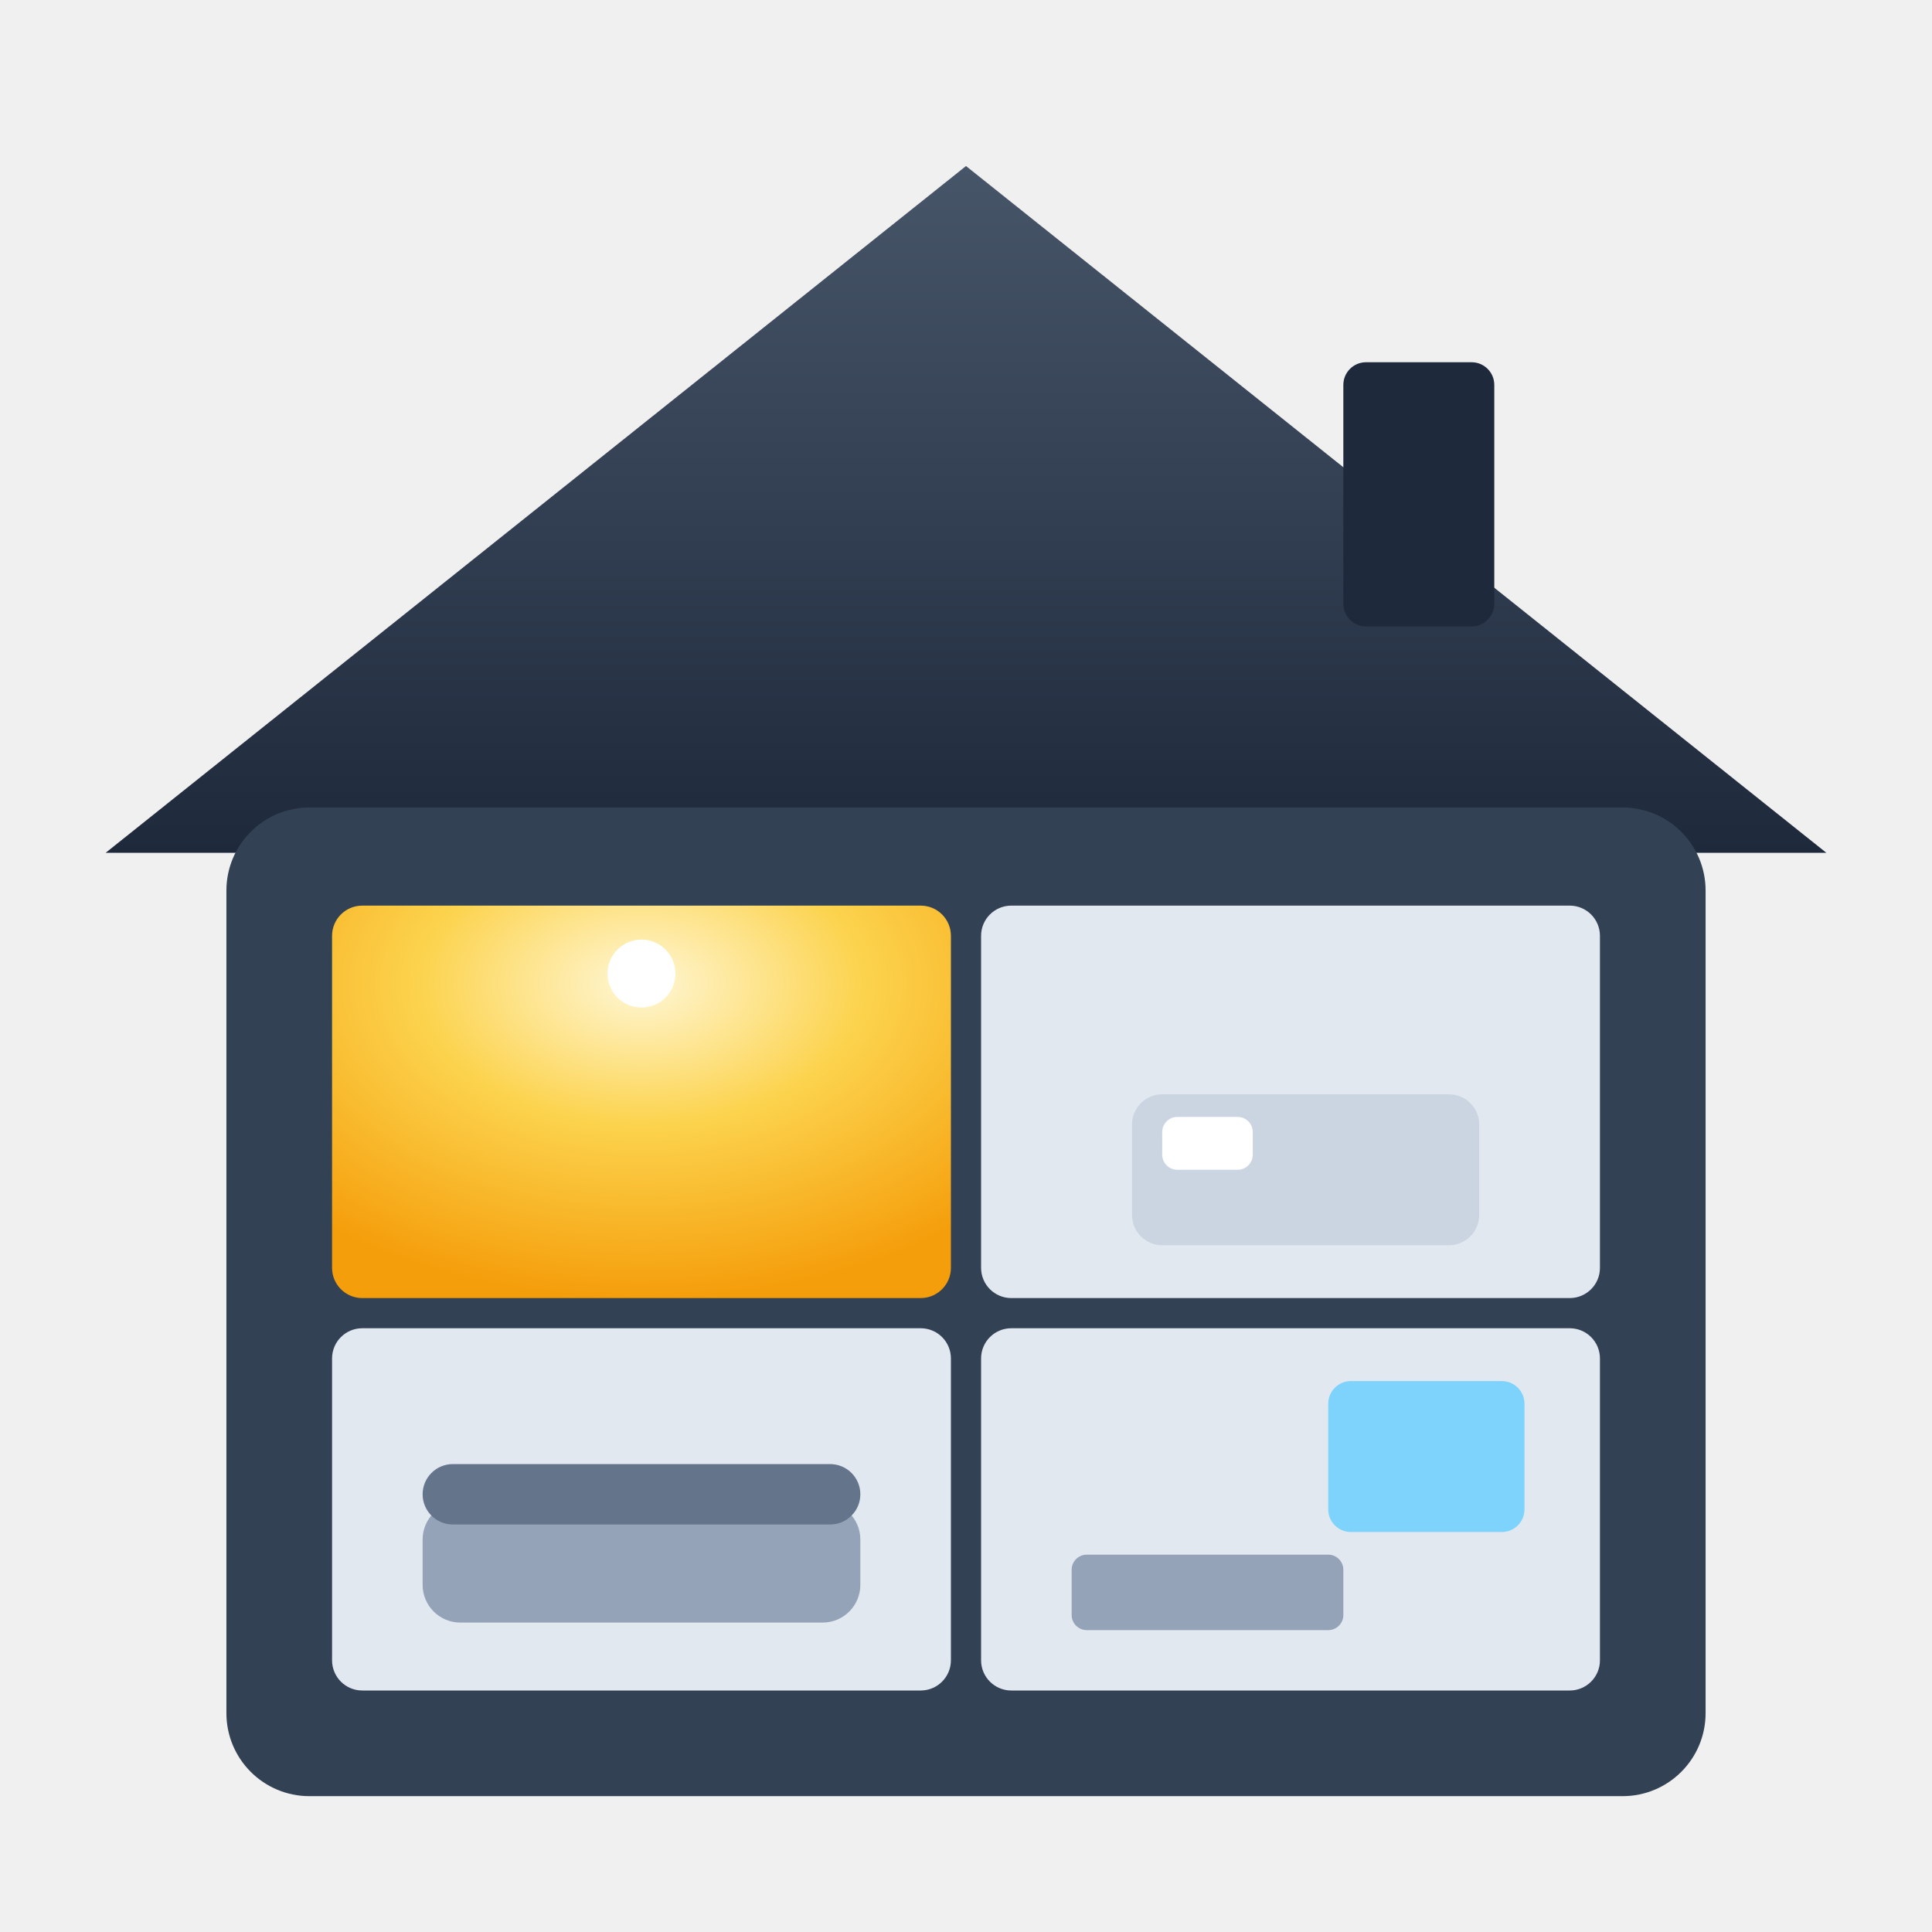
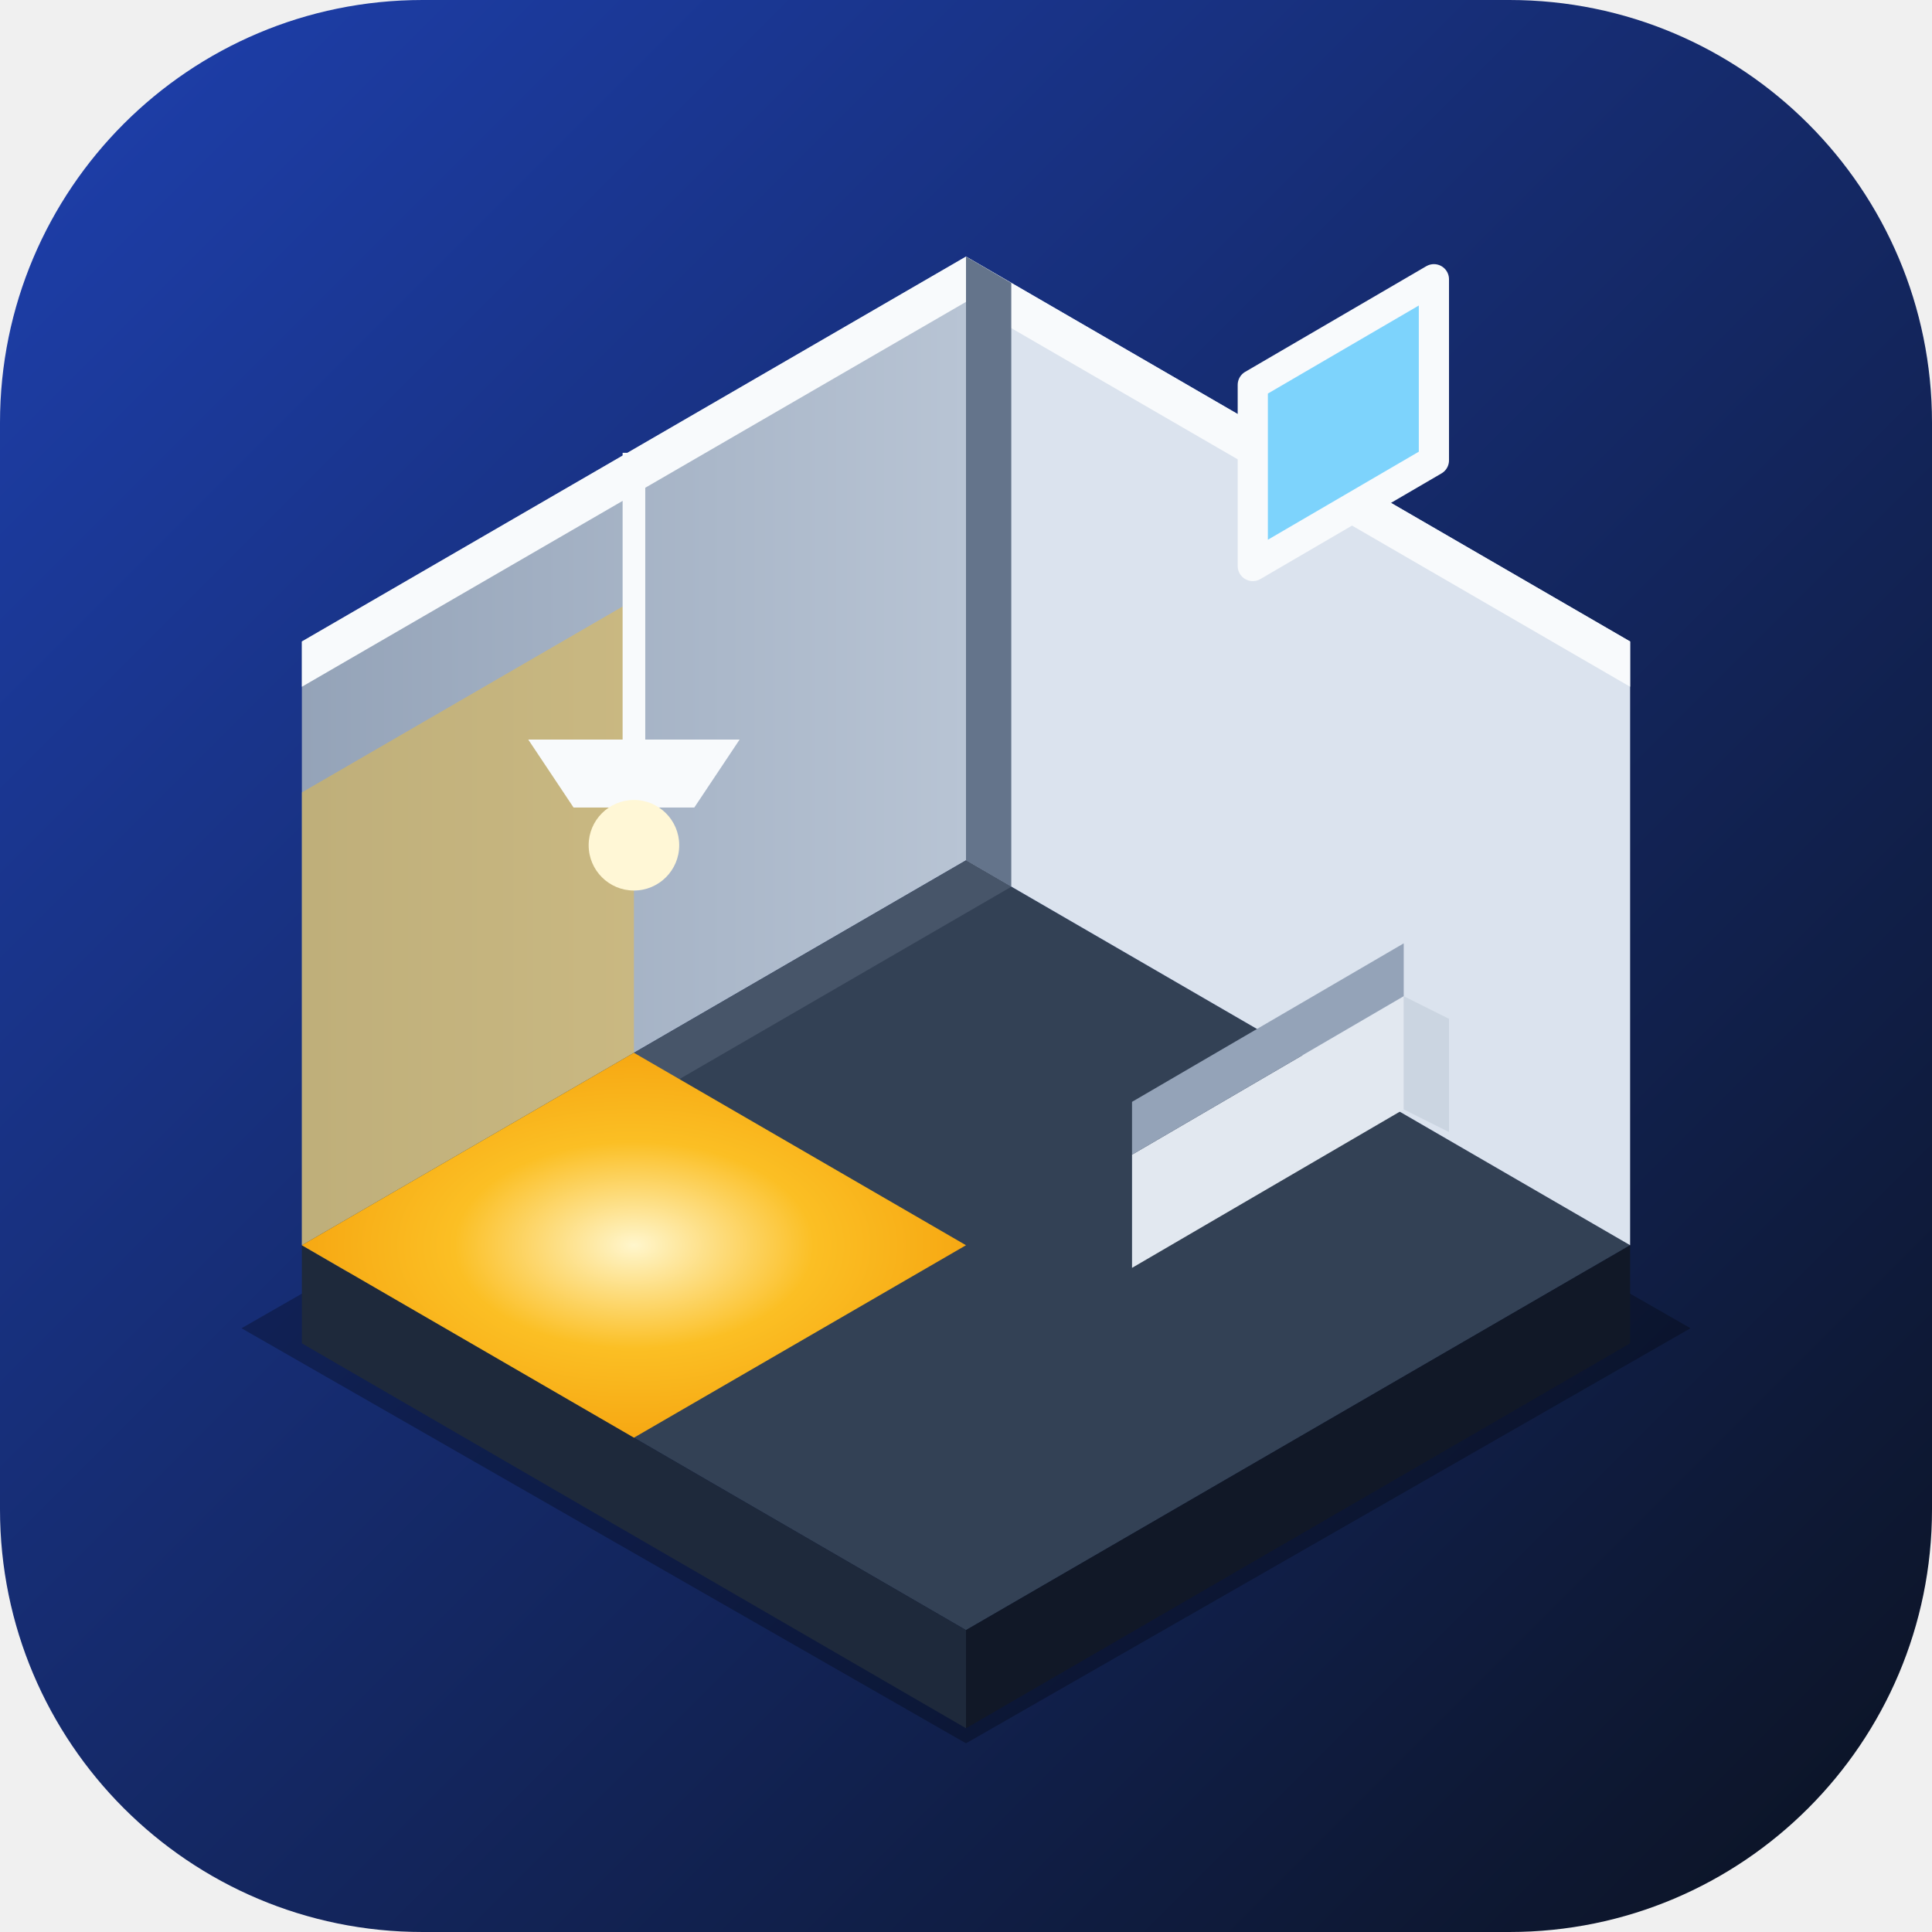
<svg xmlns="http://www.w3.org/2000/svg" viewBox="0 0 512 512" width="512" height="512">
  <defs>
-     <radialGradient id="glow" cx="50%" cy="20%" r="80%">
-       <stop offset="0" stop-color="#fff7d6" />
-       <stop offset="0.45" stop-color="#fcd34d" />
+     <linearGradient id="tile" x1="0" y1="0" x2="1" y2="1">
+       <stop offset="0" stop-color="#1e40af" />
+       <stop offset="1" stop-color="#0b1220" />
+     </linearGradient>
+     <radialGradient id="glow" cx="50%" cy="50%" r="60%">
+       <stop offset="0" stop-color="#fff6cc" />
+       <stop offset="0.45" stop-color="#fbbf24" />
      <stop offset="1" stop-color="#f59e0b" />
    </radialGradient>
-     <linearGradient id="roof" x1="0" y1="0" x2="0" y2="1">
-       <stop offset="0" stop-color="#475569" />
-       <stop offset="1" stop-color="#1e293b" />
+     <linearGradient id="wallL" x1="0" y1="0" x2="1" y2="0">
+       <stop offset="0" stop-color="#94a3b8" />
+       <stop offset="1" stop-color="#b8c4d4" />
    </linearGradient>
  </defs>
-   <path d="M256 44 L484 226 H28 Z" fill="url(#roof)" />
-   <rect x="356" y="96" width="40" height="70" rx="6" fill="#1e293b" />
-   <rect x="60" y="214" width="392" height="262" rx="22" fill="#334155" />
-   <rect x="88" y="240" width="164" height="104" rx="8" fill="url(#glow)" />
-   <circle cx="170" cy="258" r="9" fill="#ffffff" />
-   <rect x="260" y="240" width="164" height="104" rx="8" fill="#e2e8f0" />
-   <rect x="300" y="290" width="92" height="40" rx="8" fill="#cbd5e1" />
-   <rect x="308" y="296" width="24" height="14" rx="4" fill="#ffffff" />
-   <rect x="88" y="352" width="164" height="96" rx="8" fill="#e2e8f0" />
-   <rect x="112" y="398" width="116" height="32" rx="10" fill="#94a3b8" />
-   <rect x="112" y="388" width="116" height="16" rx="8" fill="#64748b" />
-   <rect x="260" y="352" width="164" height="96" rx="8" fill="#e2e8f0" />
-   <rect x="352" y="366" width="52" height="40" rx="6" fill="#7dd3fc" />
-   <rect x="284" y="412" width="72" height="20" rx="4" fill="#94a3b8" />
-   <rect x="236" y="404" width="40" height="44" rx="6" fill="#0f172a" opacity="0.0" />
+   <rect width="512" height="512" rx="112" fill="url(#tile)" />
+   <polygon points="256,462 64,352 256,242 448,352" fill="#000" opacity="0.28" />
+   <polygon points="256,432 80,330 256,228 432,330" fill="#334155" />
+   <polygon points="80,330 256,432 256,458 80,356" fill="#1e293b" />
+   <polygon points="432,330 256,432 256,458 432,356" fill="#111827" />
+   <polygon points="80,330 80,170 256,68 256,228" fill="url(#wallL)" />
+   <polygon points="432,330 432,170 256,68 256,228" fill="#dbe3ee" />
+   <polygon points="80,170 256,68 432,170 432,182 256,80 80,182" fill="#f8fafc" />
+   <polygon points="256,228 256,68 268,75 268,235" fill="#64748b" />
+   <polygon points="80,330 256,228 268,235 92,337" fill="#475569" />
+   <polygon points="80,330 168,381 256,330 168,279" fill="url(#glow)" />
+   <polygon points="80,330 80,210 168,159 168,279" fill="#fbbf24" opacity="0.42" />
+   <line x1="168" y1="120" x2="168" y2="196" stroke="#f8fafc" stroke-width="6" />
+   <polygon points="140,196 196,196 184,214 152,214" fill="#f8fafc" />
+   <circle cx="168" cy="224" r="12" fill="#fff7d6" />
+   <polygon points="332,150 332,102 380,74 380,122" fill="#7dd3fc" />
+   <polygon points="332,150 332,102 380,74 380,122" fill="none" stroke="#f8fafc" stroke-width="8" stroke-linejoin="round" />
+   <polygon points="300,336 300,306 372,264 372,294" fill="#e2e8f0" />
+   <polygon points="300,306 300,292 372,250 372,264" fill="#94a3b8" />
+   <polygon points="372,294 372,264 384,270 384,300" fill="#cbd5e1" />
</svg>
